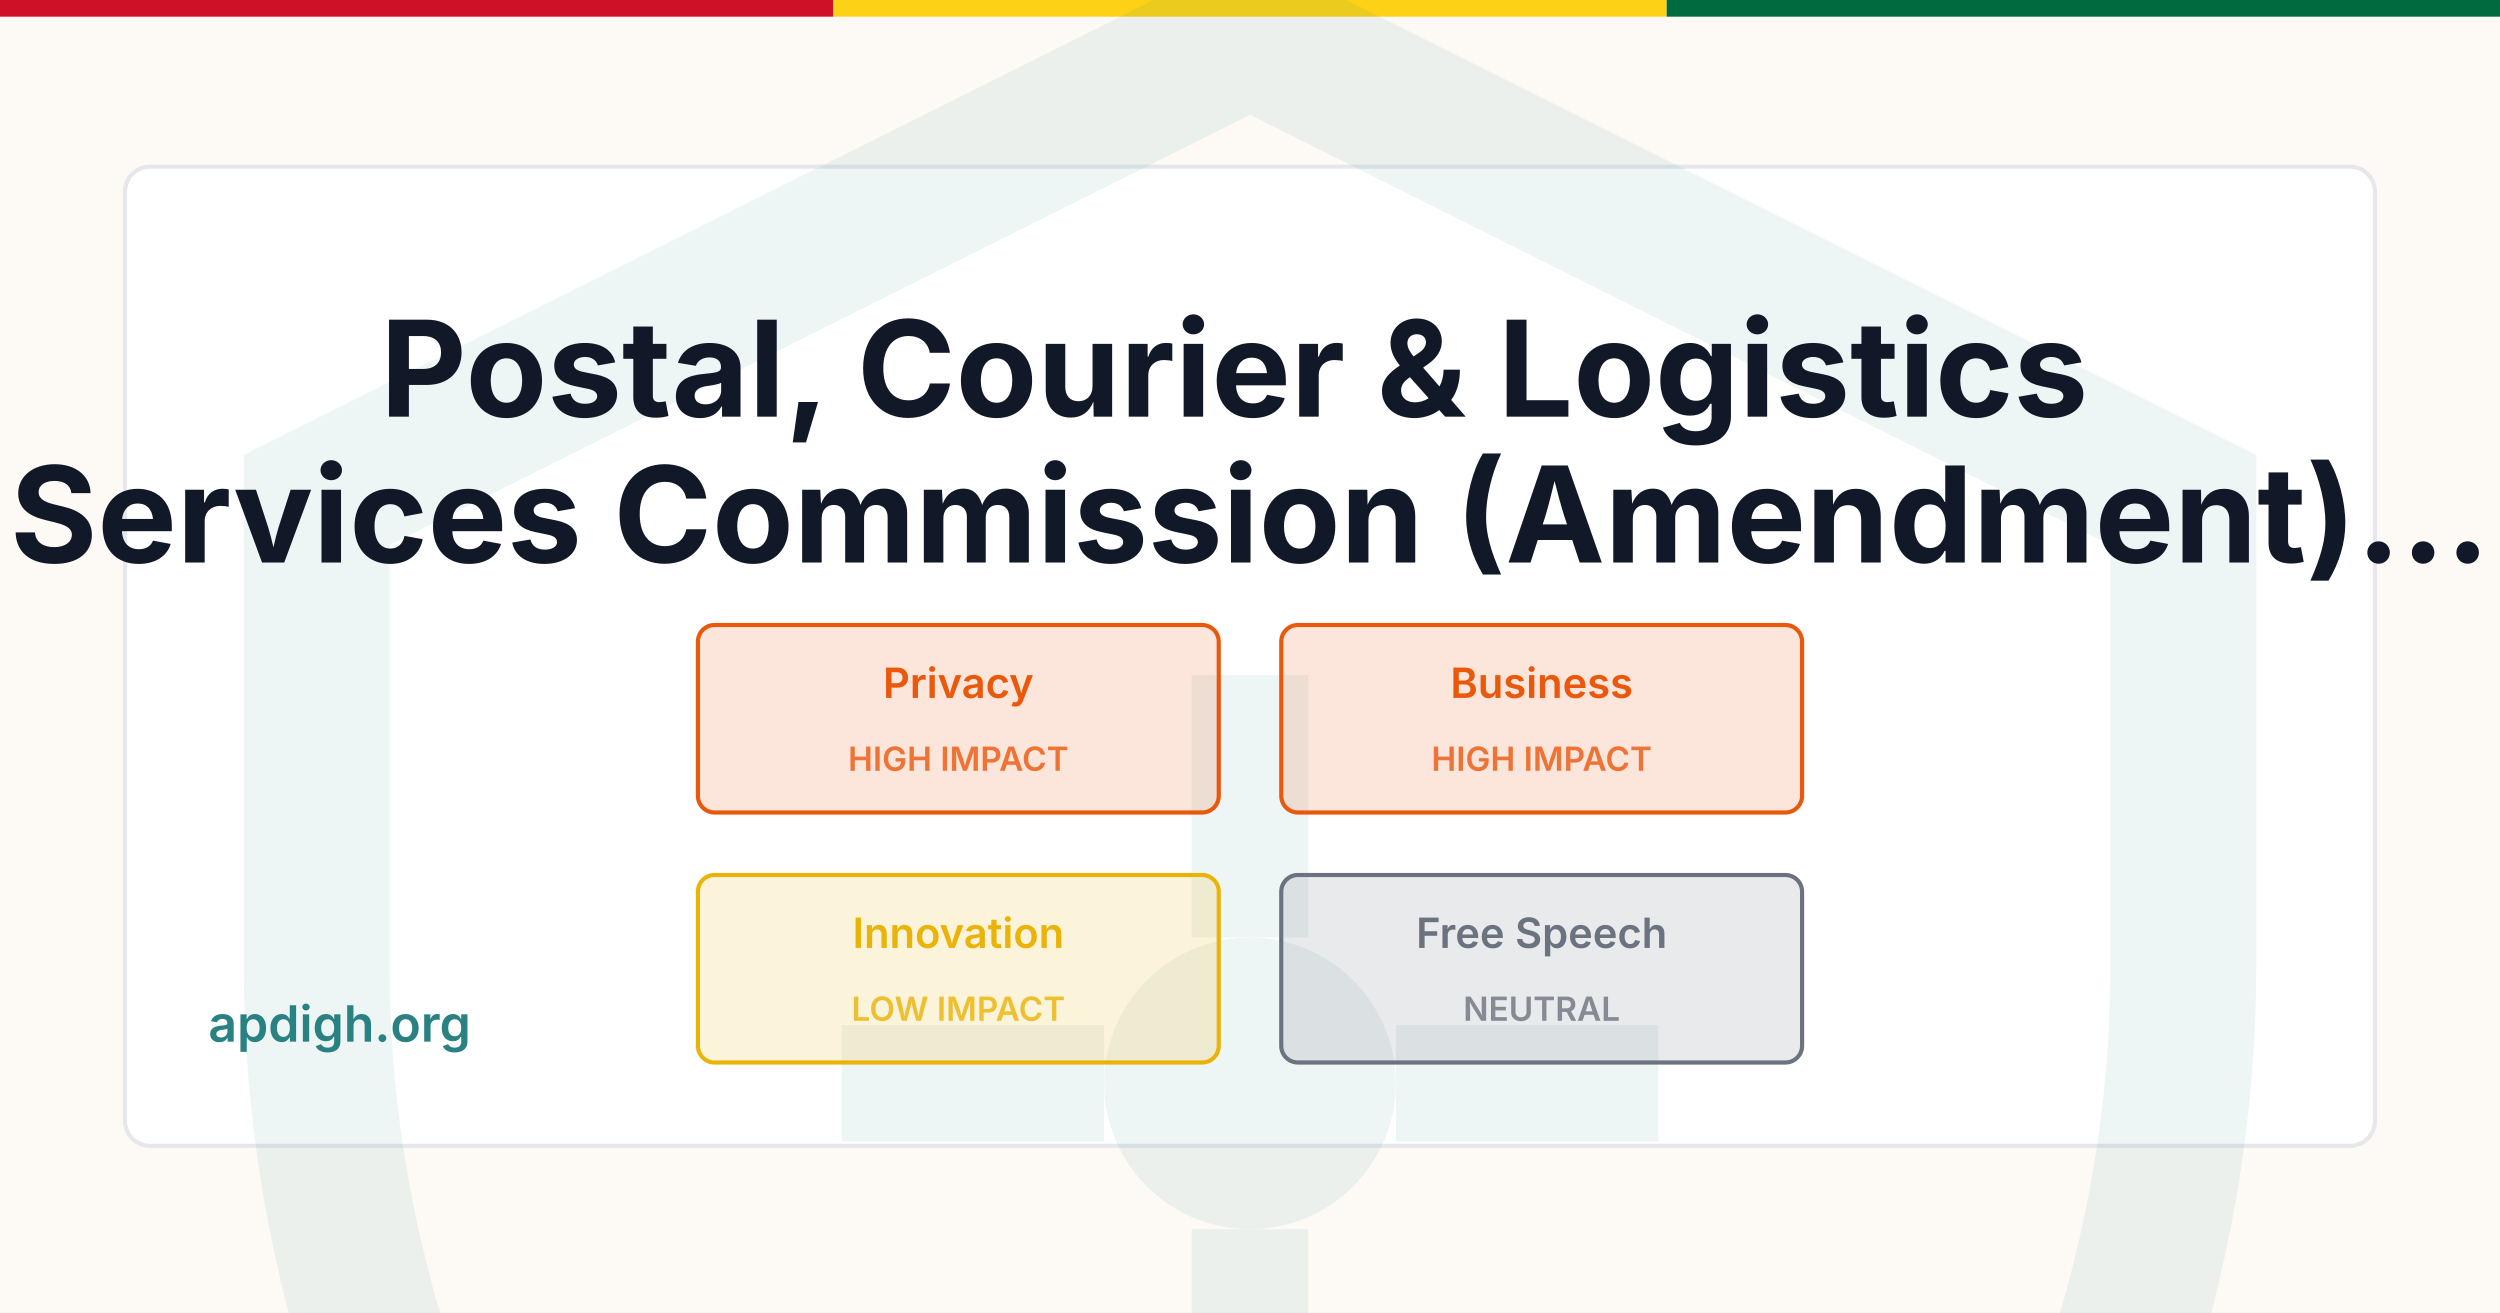
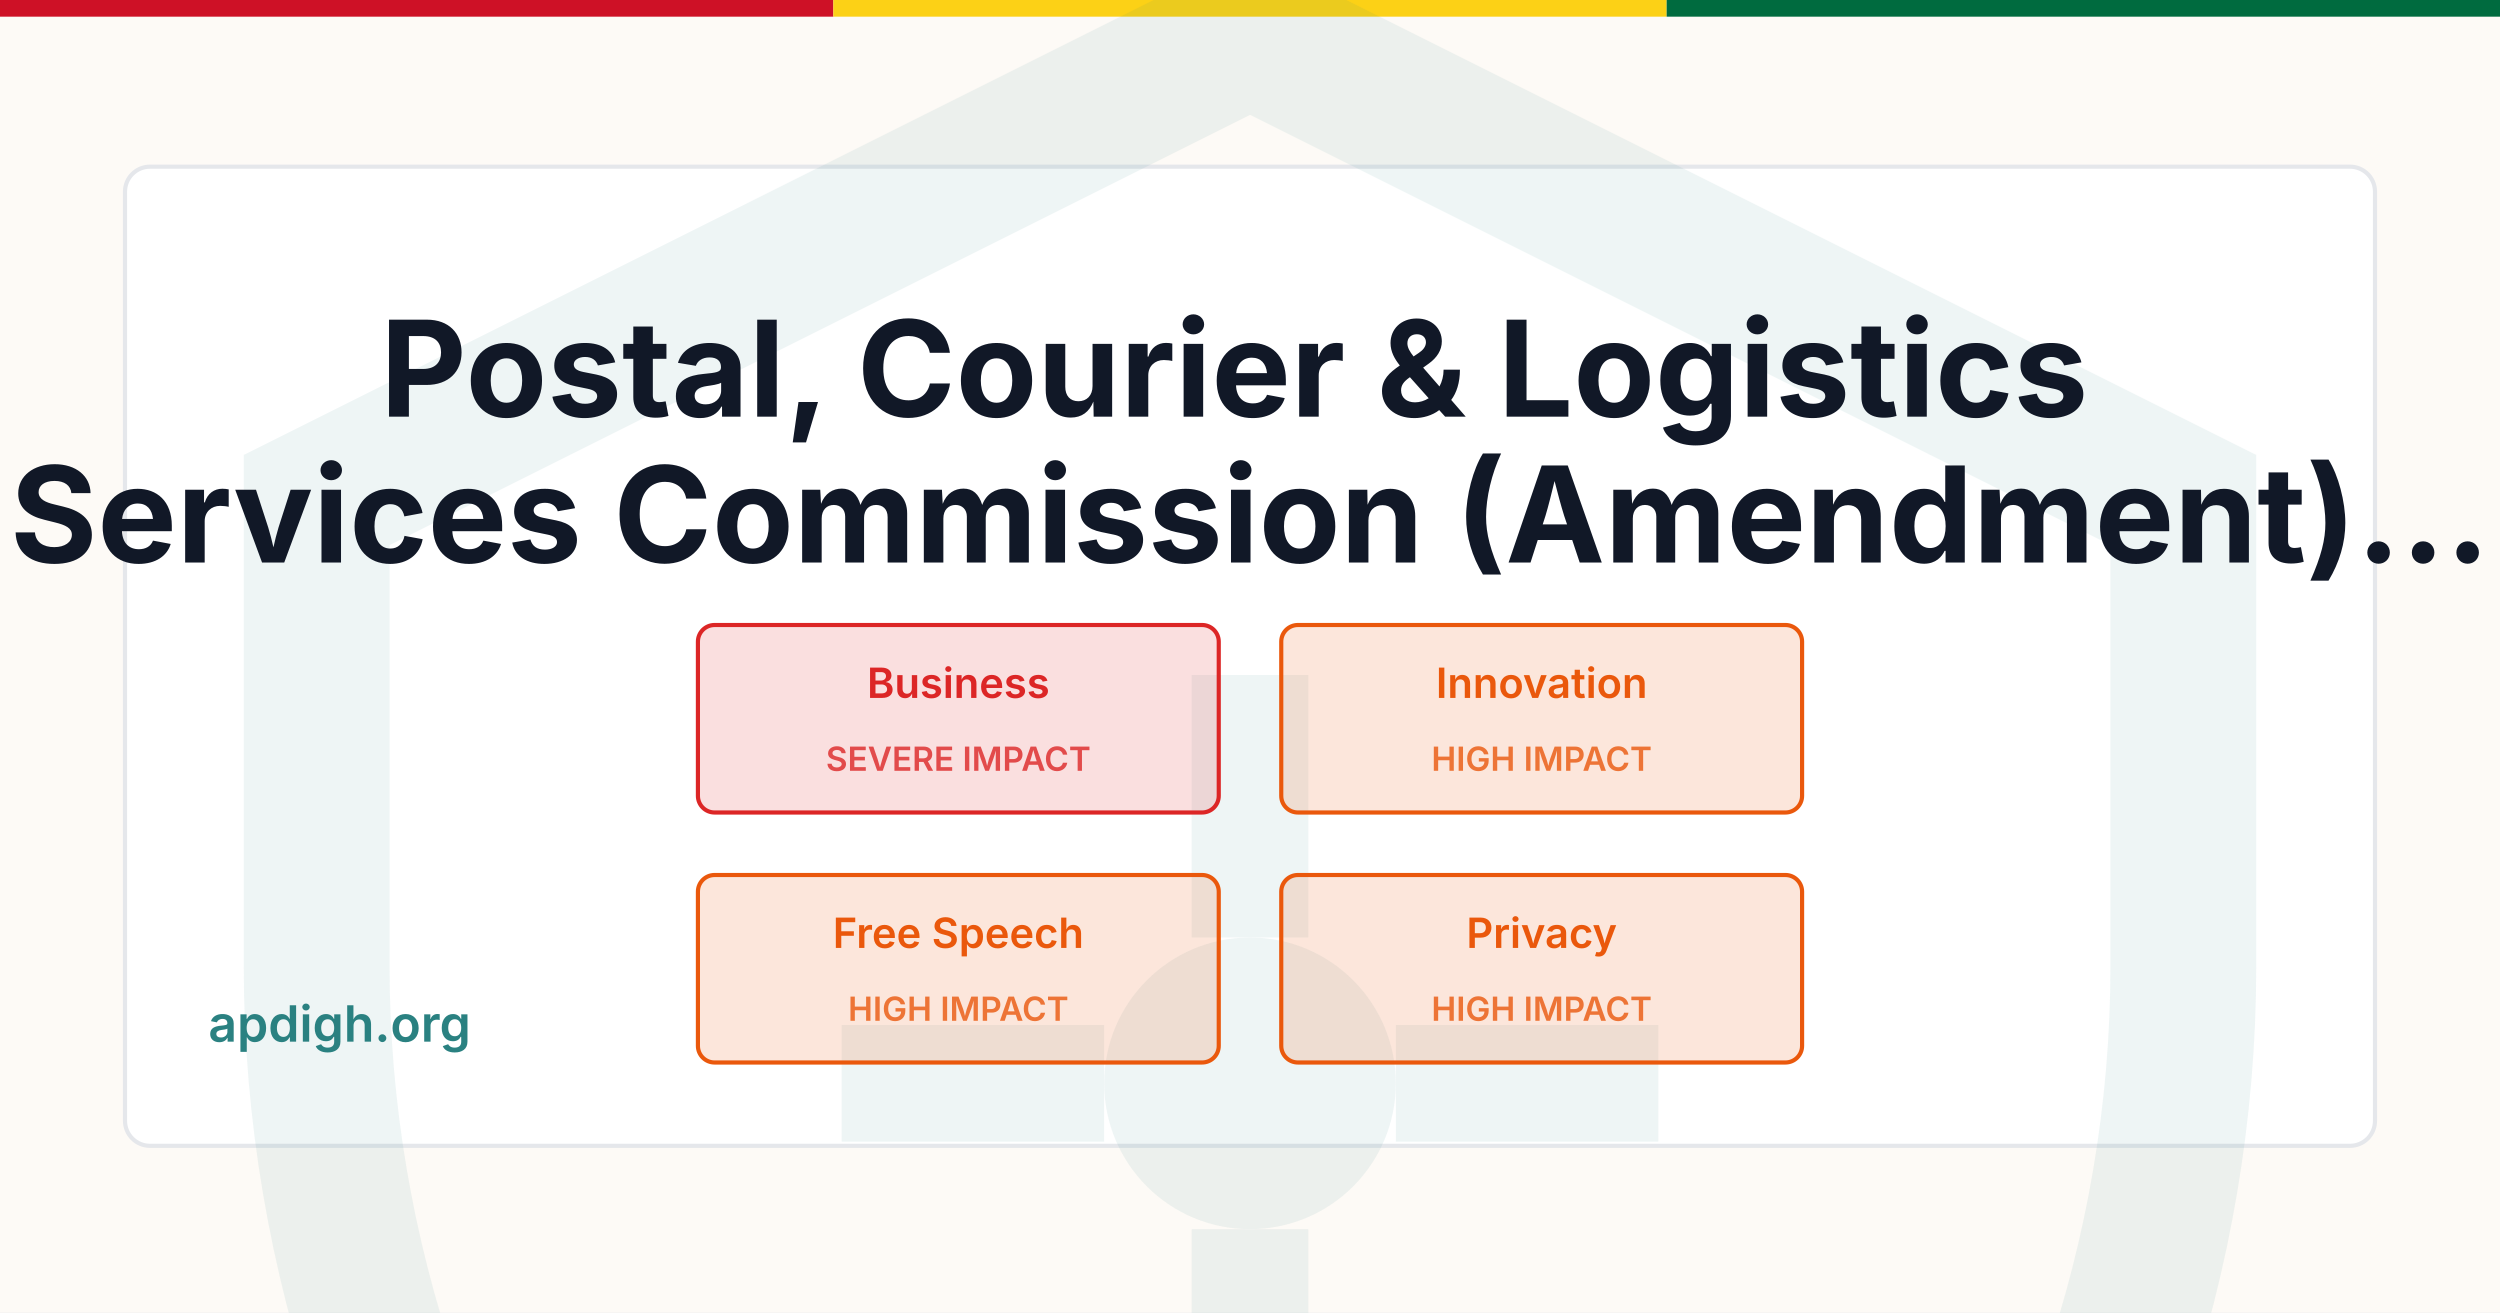
<svg xmlns="http://www.w3.org/2000/svg" width="1200" height="630" viewBox="0 0 1200 630">
  <rect width="1200" height="630" fill="#FDFAF6" />
  <rect x="0" y="0" width="400" height="8" fill="#CE1126" />
  <rect x="400" y="0" width="400" height="8" fill="#FCD116" />
  <rect x="800" y="0" width="400" height="8" fill="#006B3F" />
  <rect x="60" y="80" width="1080" height="470" fill="white" stroke="#E5E7EB" stroke-width="2" rx="12" />
  <g transform="translate(40, -40) scale(28)" opacity="0.08">
    <path d="M20 2L4 10V18C4 27.94 10.84 37.14 20 39C29.16 37.14 36 27.94 36 18V10L20 2Z" fill="none" stroke="#2A8181" stroke-width="2.5" />
    <circle cx="20" cy="20" r="2.5" fill="#2A8181" />
    <line x1="20" y1="17.5" x2="20" y2="13" stroke="#2A8181" stroke-width="2" />
    <line x1="20" y1="22.5" x2="20" y2="27" stroke="#2A8181" stroke-width="2" />
    <line x1="17.5" y1="20" x2="13" y2="20" stroke="#2A8181" stroke-width="2" />
    <line x1="22.5" y1="20" x2="27" y2="20" stroke="#2A8181" stroke-width="2" />
  </g>
  <text x="600" y="200" font-family="Inter, system-ui, sans-serif" font-size="64" font-weight="700" fill="#111827" text-anchor="middle">
    <tspan x="600" dy="0">Postal, Courier &amp; Logistics</tspan>
    <tspan x="600" dy="70">Services Commission (Amendment)...</tspan>
  </text>
  <text x="100" y="500" font-family="Inter, system-ui, sans-serif" font-size="24" font-weight="600" fill="#2A8181">
    apdigh.org
  </text>
  <g transform="translate(335, 300)">
+     <rect x="0" y="0" width="250" height="90" rx="8" fill="#DC2626" opacity="0.15" />
+     <rect x="0" y="0" width="250" height="90" rx="8" fill="none" stroke="#DC2626" stroke-width="2" />
+     <text x="125" y="35" font-family="Inter, system-ui, sans-serif" font-size="20" font-weight="600" fill="#DC2626" text-anchor="middle">Business</text>
+     <text x="125" y="70" font-family="Inter, system-ui, sans-serif" font-size="16" font-weight="600" fill="#DC2626" text-anchor="middle" opacity="0.8">SEVERE IMPACT</text>
+   </g>
+   <g transform="translate(615, 300)">
+     <rect x="0" y="0" width="250" height="90" rx="8" fill="#EA580C" opacity="0.15" />
+     <rect x="0" y="0" width="250" height="90" rx="8" fill="none" stroke="#EA580C" stroke-width="2" />
+     <text x="125" y="35" font-family="Inter, system-ui, sans-serif" font-size="20" font-weight="600" fill="#EA580C" text-anchor="middle">Innovation</text>
+     <text x="125" y="70" font-family="Inter, system-ui, sans-serif" font-size="16" font-weight="600" fill="#EA580C" text-anchor="middle" opacity="0.8">HIGH IMPACT</text>
+   </g>
+   <g transform="translate(335, 420)">
+     <rect x="0" y="0" width="250" height="90" rx="8" fill="#EA580C" opacity="0.15" />
+     <rect x="0" y="0" width="250" height="90" rx="8" fill="none" stroke="#EA580C" stroke-width="2" />
+     <text x="125" y="35" font-family="Inter, system-ui, sans-serif" font-size="20" font-weight="600" fill="#EA580C" text-anchor="middle">Free Speech</text>
+     <text x="125" y="70" font-family="Inter, system-ui, sans-serif" font-size="16" font-weight="600" fill="#EA580C" text-anchor="middle" opacity="0.8">HIGH IMPACT</text>
+   </g>
+   <g transform="translate(615, 420)">
    <rect x="0" y="0" width="250" height="90" rx="8" fill="#EA580C" opacity="0.15" />
    <rect x="0" y="0" width="250" height="90" rx="8" fill="none" stroke="#EA580C" stroke-width="2" />
    <text x="125" y="35" font-family="Inter, system-ui, sans-serif" font-size="20" font-weight="600" fill="#EA580C" text-anchor="middle">Privacy</text>
    <text x="125" y="70" font-family="Inter, system-ui, sans-serif" font-size="16" font-weight="600" fill="#EA580C" text-anchor="middle" opacity="0.8">HIGH IMPACT</text>
  </g>
-   <g transform="translate(615, 300)">
-     <rect x="0" y="0" width="250" height="90" rx="8" fill="#EA580C" opacity="0.15" />
-     <rect x="0" y="0" width="250" height="90" rx="8" fill="none" stroke="#EA580C" stroke-width="2" />
-     <text x="125" y="35" font-family="Inter, system-ui, sans-serif" font-size="20" font-weight="600" fill="#EA580C" text-anchor="middle">Business</text>
-     <text x="125" y="70" font-family="Inter, system-ui, sans-serif" font-size="16" font-weight="600" fill="#EA580C" text-anchor="middle" opacity="0.8">HIGH IMPACT</text>
-   </g>
-   <g transform="translate(335, 420)">
-     <rect x="0" y="0" width="250" height="90" rx="8" fill="#EAB308" opacity="0.15" />
-     <rect x="0" y="0" width="250" height="90" rx="8" fill="none" stroke="#EAB308" stroke-width="2" />
-     <text x="125" y="35" font-family="Inter, system-ui, sans-serif" font-size="20" font-weight="600" fill="#EAB308" text-anchor="middle">Innovation</text>
-     <text x="125" y="70" font-family="Inter, system-ui, sans-serif" font-size="16" font-weight="600" fill="#EAB308" text-anchor="middle" opacity="0.8">LOW IMPACT</text>
-   </g>
-   <g transform="translate(615, 420)">
-     <rect x="0" y="0" width="250" height="90" rx="8" fill="#6B7280" opacity="0.15" />
-     <rect x="0" y="0" width="250" height="90" rx="8" fill="none" stroke="#6B7280" stroke-width="2" />
-     <text x="125" y="35" font-family="Inter, system-ui, sans-serif" font-size="20" font-weight="600" fill="#6B7280" text-anchor="middle">Free Speech</text>
-     <text x="125" y="70" font-family="Inter, system-ui, sans-serif" font-size="16" font-weight="600" fill="#6B7280" text-anchor="middle" opacity="0.8">NEUTRAL</text>
-   </g>
</svg>
